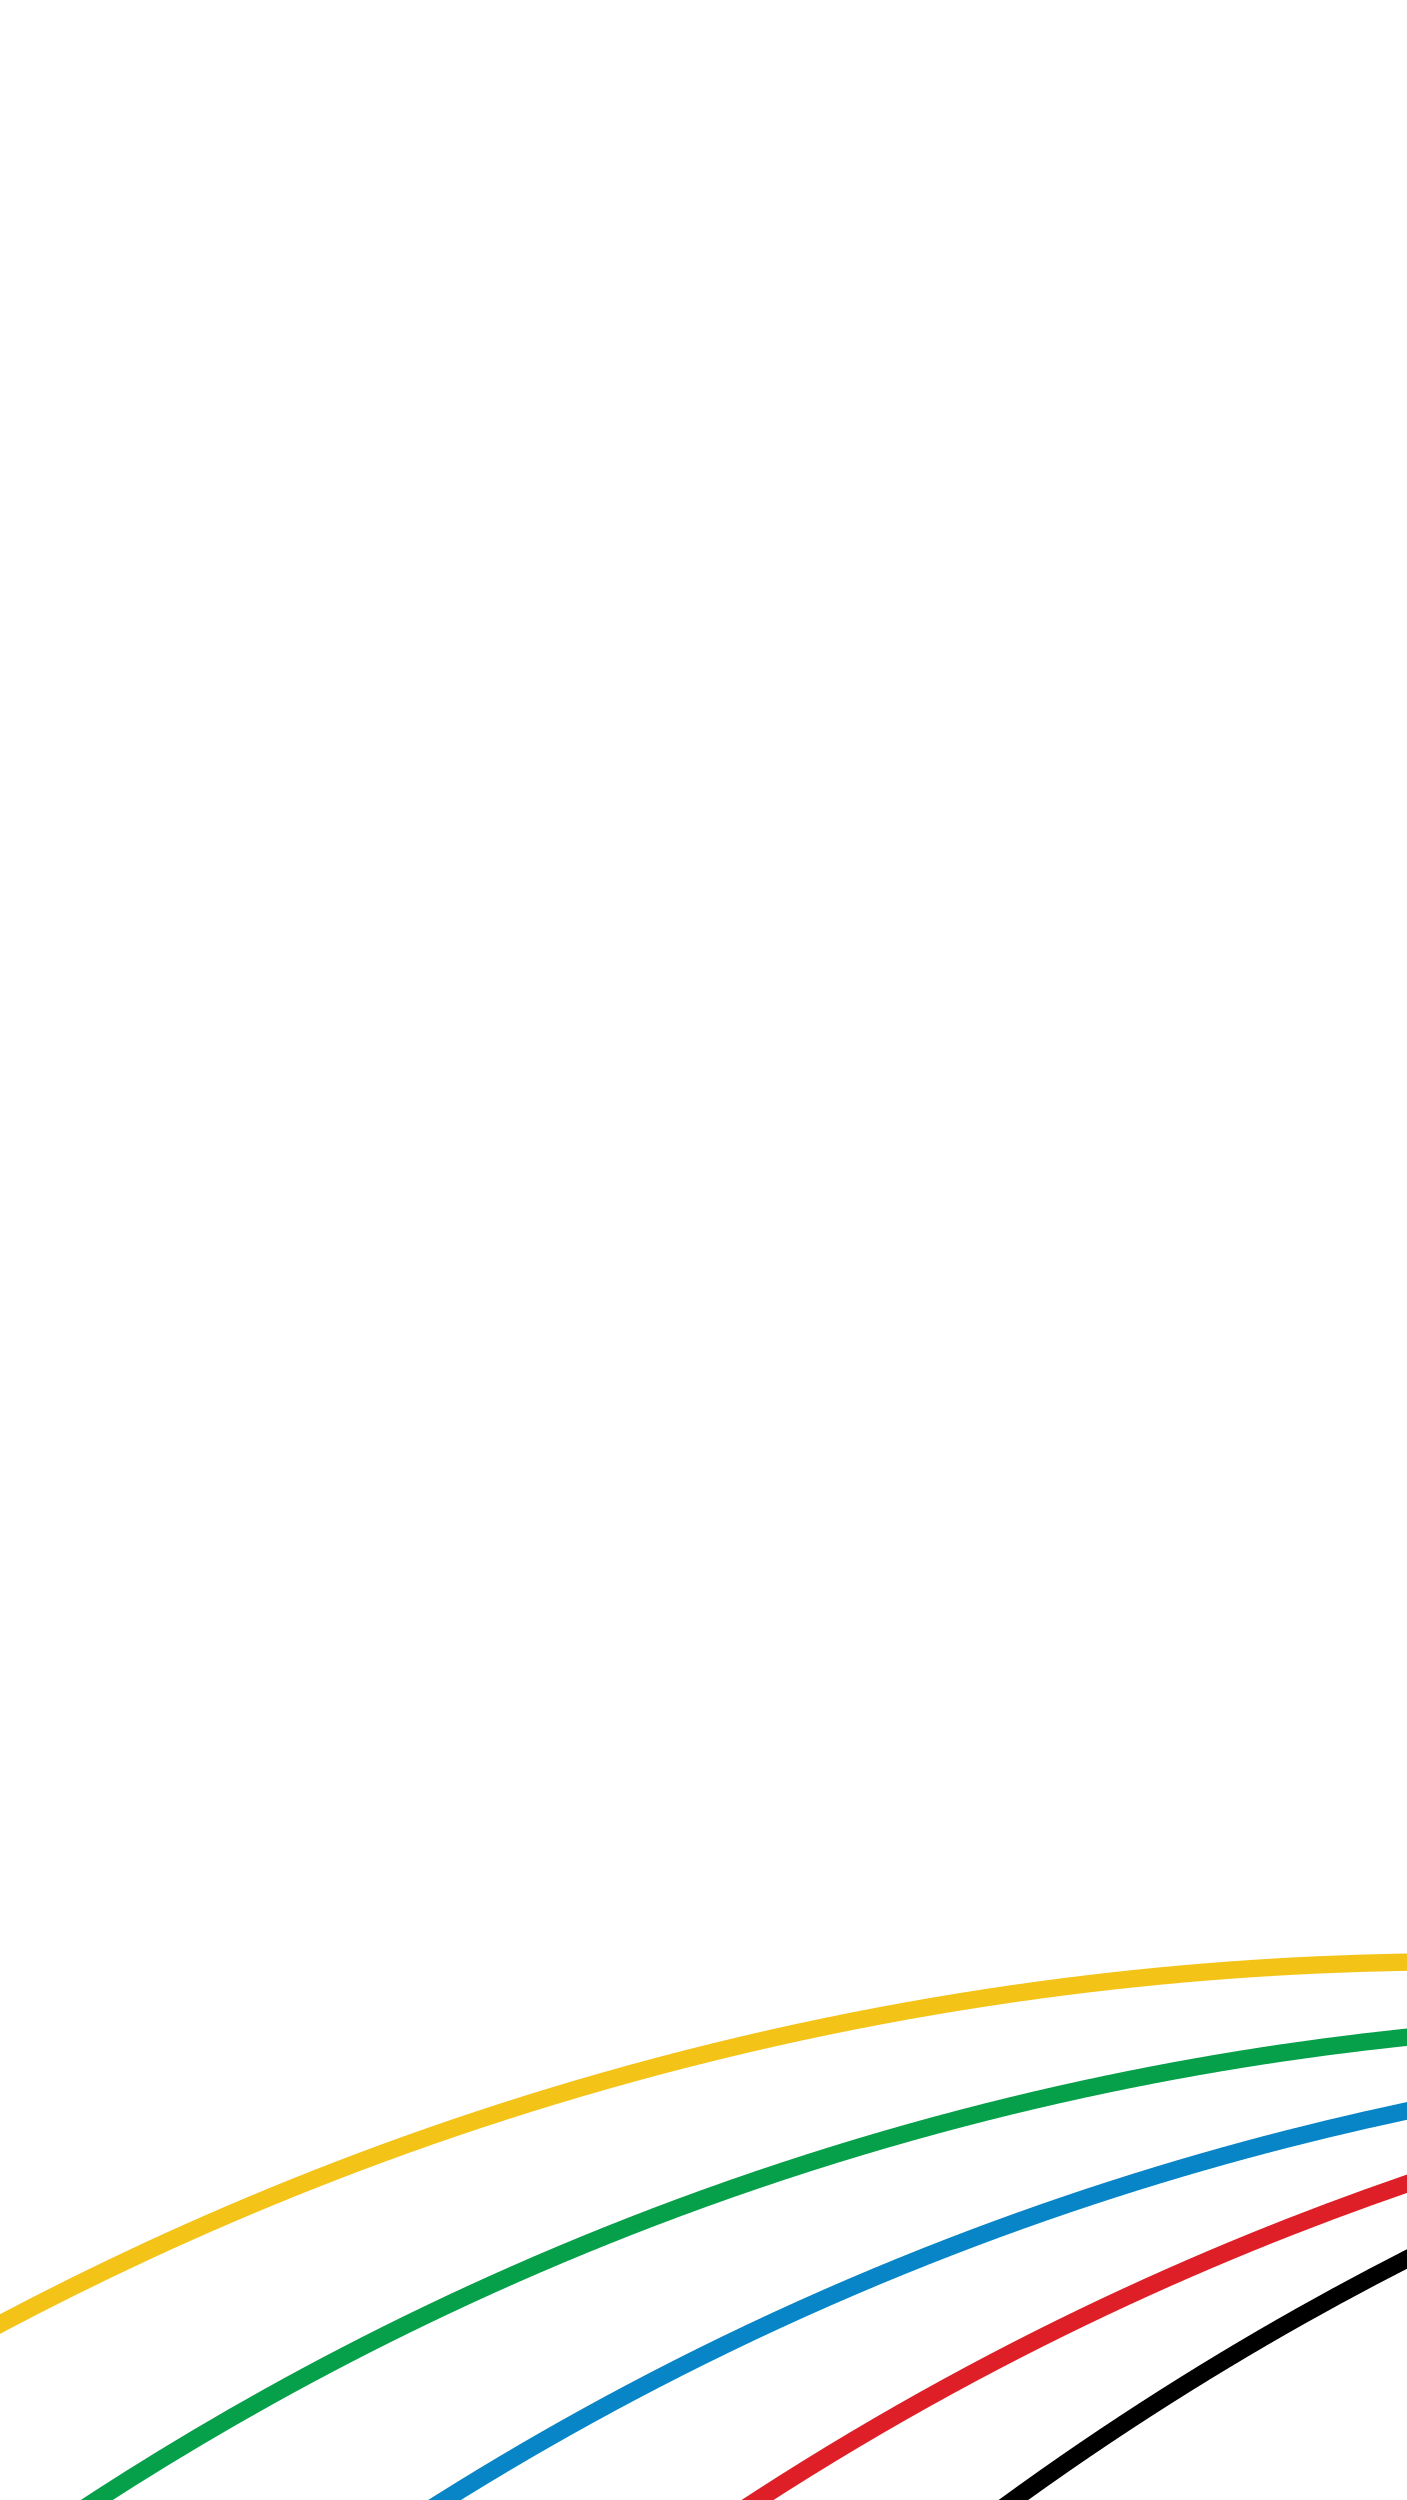
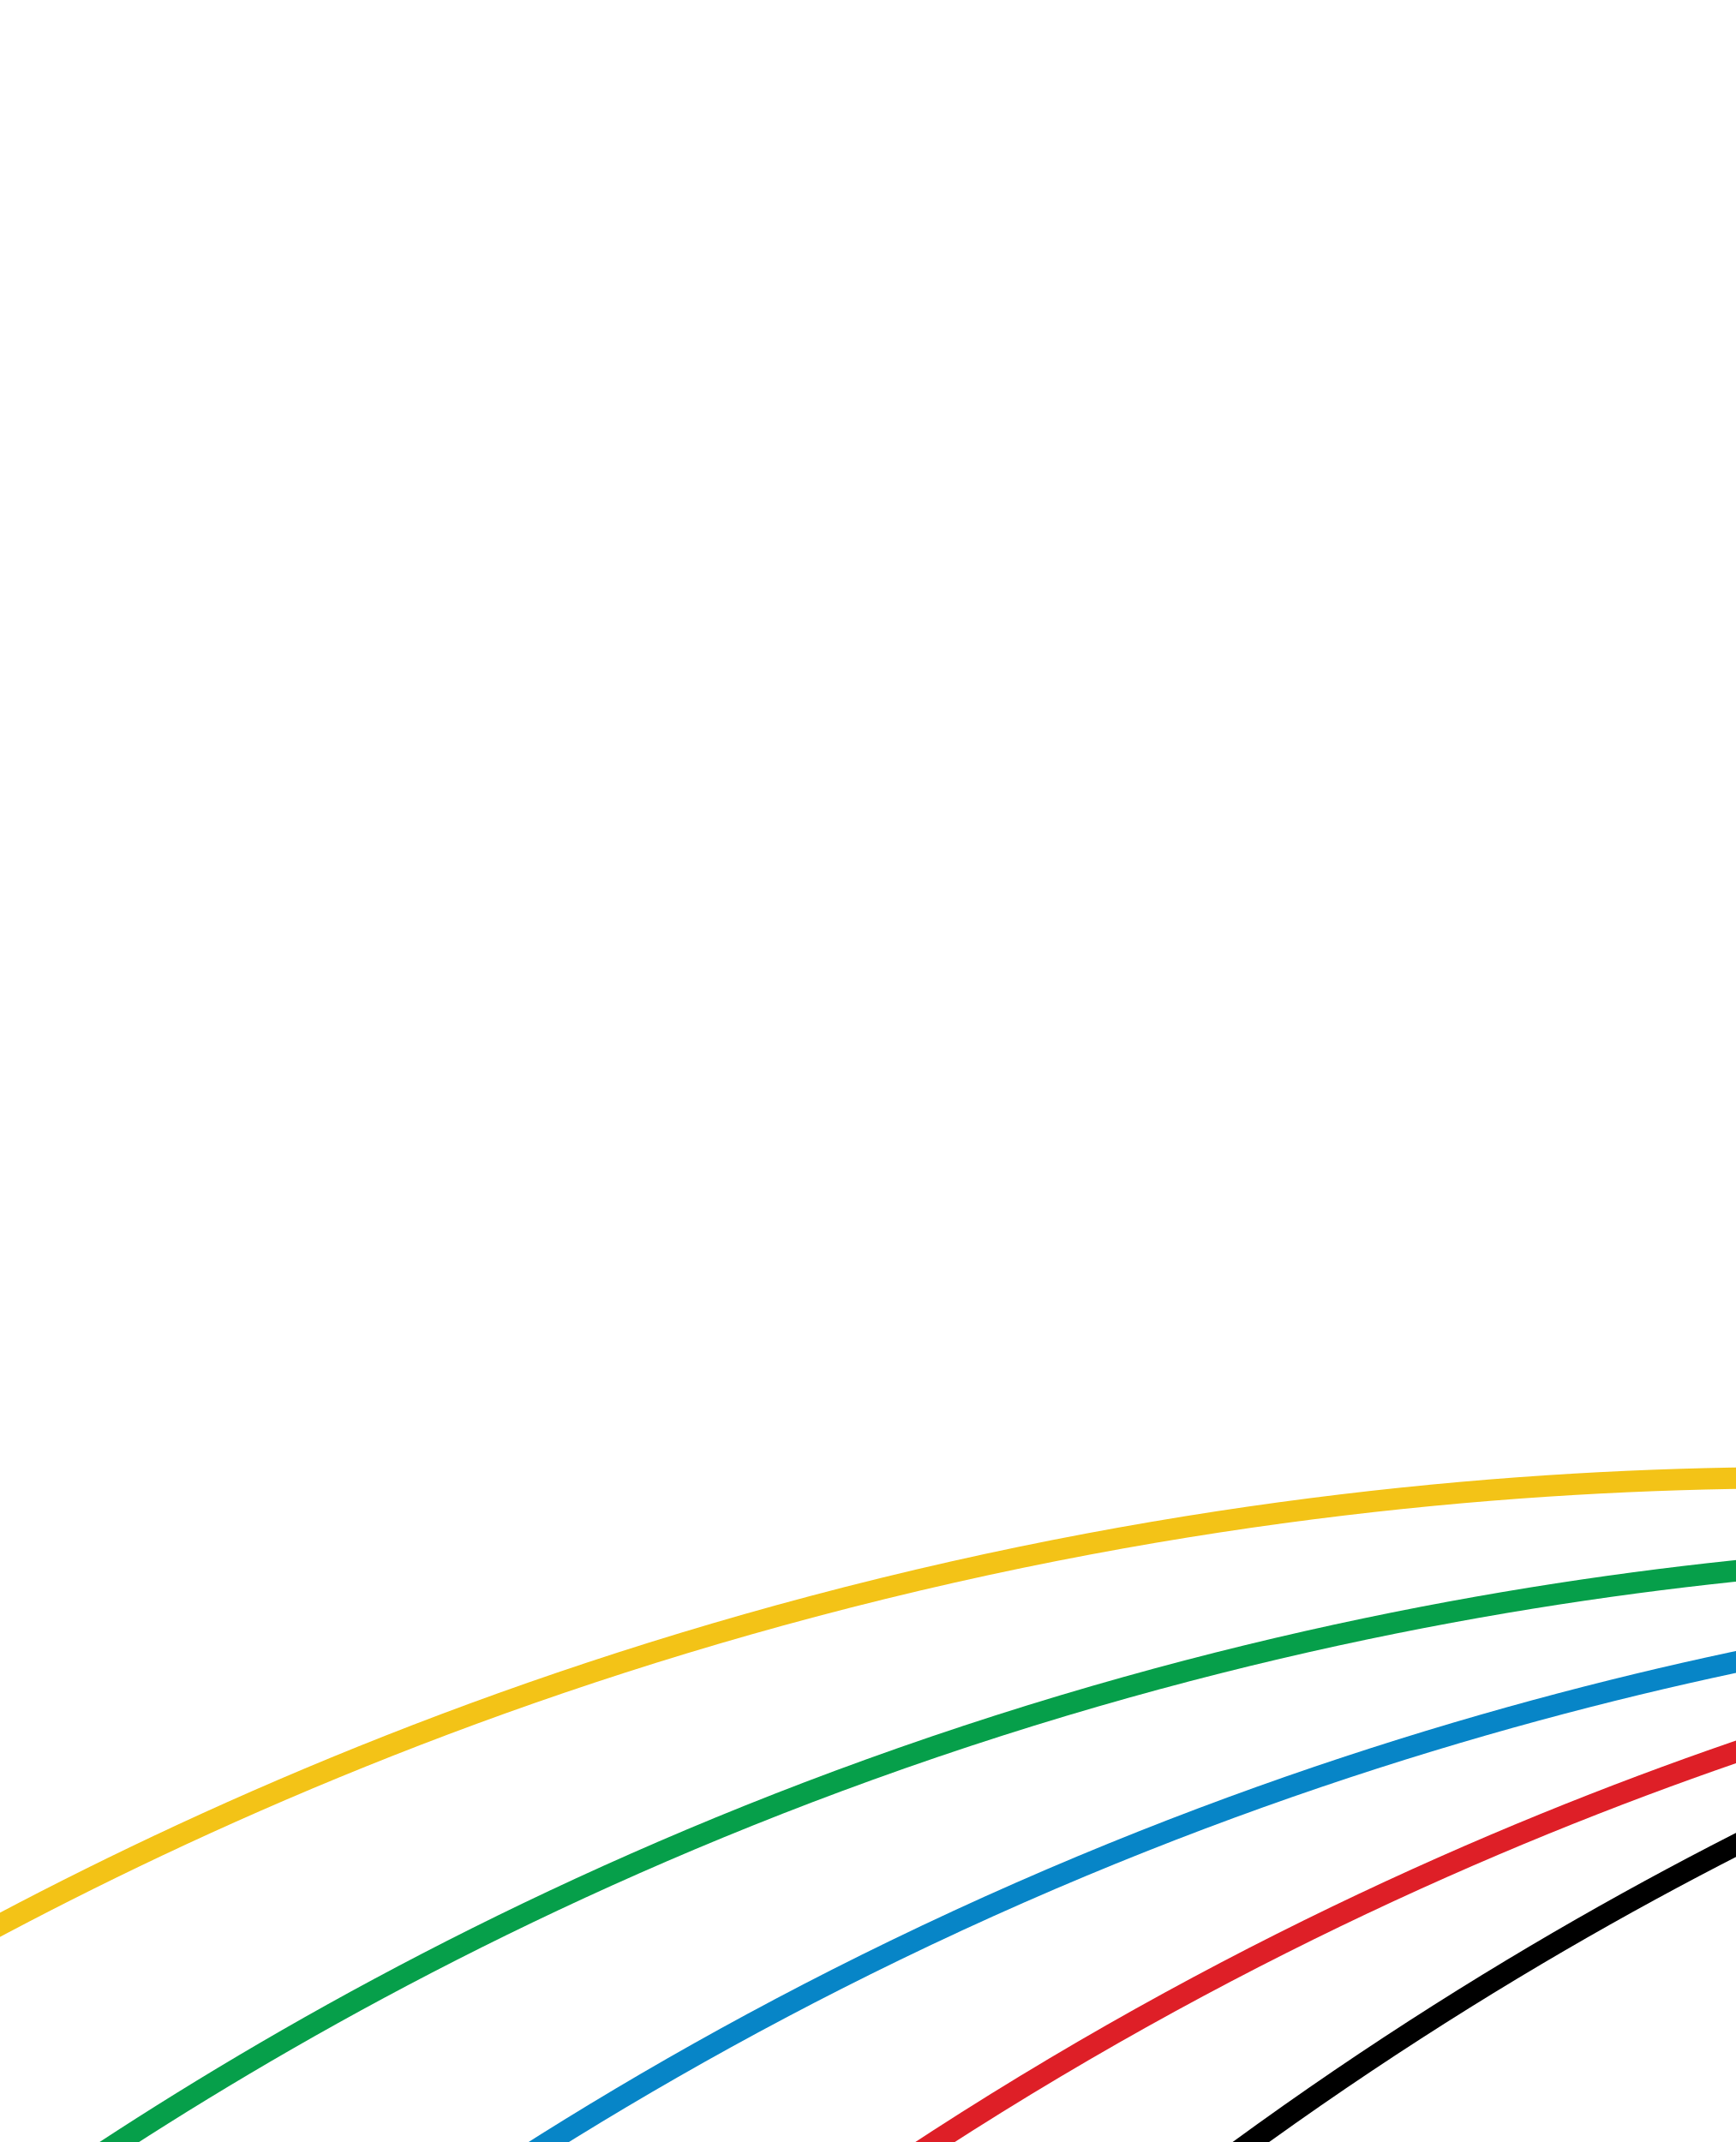
- <svg xmlns="http://www.w3.org/2000/svg" id="Layer_1" data-name="Layer 1" version="1.1" viewBox="0 0 810 1440">
+ <svg xmlns="http://www.w3.org/2000/svg" id="Layer_1" data-name="Layer 1" version="1.1" viewBox="0 0 810 999.59">
  <defs>
    <style>
      .cls-1 {
        stroke: #069f4a;
      }

      .cls-1, .cls-2, .cls-3, .cls-4, .cls-5 {
        fill: none;
        stroke-miterlimit: 10;
        stroke-width: 10px;
      }

      .cls-2 {
        stroke: #f3c317;
      }

      .cls-3 {
        stroke: #000;
      }

      .cls-4 {
        stroke: #0785c7;
      }

      .cls-5 {
        stroke: #de1f27;
      }
    </style>
  </defs>
-   <path class="cls-2" d="M829.35,1130c-117.62.69-273.43,13.14-450.09,60.06-164.48,43.68-297.83,104.16-396.71,157.93" />
-   <path class="cls-1" d="M829.35,1171.55c-112.02,10.46-259.46,35.32-423.89,94.75-153.09,55.33-275.11,124.08-364.86,183.56" />
-   <path class="cls-4" d="M829.35,1211.99c-110.31,22.11-254.34,62.25-411.66,138.54-146.47,71.03-260.64,152.16-343.67,220.69" />
-   <path class="cls-5" d="M829.35,1251.44c-106.8,35.39-244.86,92.78-391.71,187.68-136.72,88.35-240.15,182.79-314.21,260.93" />
-   <path class="cls-3" d="M829.35,1291.65c-100.83,49.91-229.57,125.96-361.78,240.37-123.09,106.52-212.38,214.43-274.84,302.12" />
+   <path class="cls-2" d="M829.35,689.6c-117.62.69-273.43,13.14-450.09,60.06-164.48,43.68-297.83,104.16-396.71,157.93" />
+   <path class="cls-1" d="M829.35,731.14c-112.02,10.46-259.46,35.32-423.89,94.75-153.09,55.33-275.11,124.08-364.86,183.56" />
+   <path class="cls-4" d="M829.35,771.59c-110.31,22.11-254.34,62.25-411.66,138.54-146.47,71.03-260.64,152.16-343.67,220.69" />
+   <path class="cls-5" d="M829.35,811.03c-106.8,35.39-244.86,92.78-391.71,187.68-136.72,88.35-240.15,182.79-314.21,260.93" />
+   <path class="cls-3" d="M829.35,851.24c-100.83,49.91-229.57,125.96-361.78,240.37-123.09,106.52-212.38,214.43-274.84,302.12" />
</svg>
